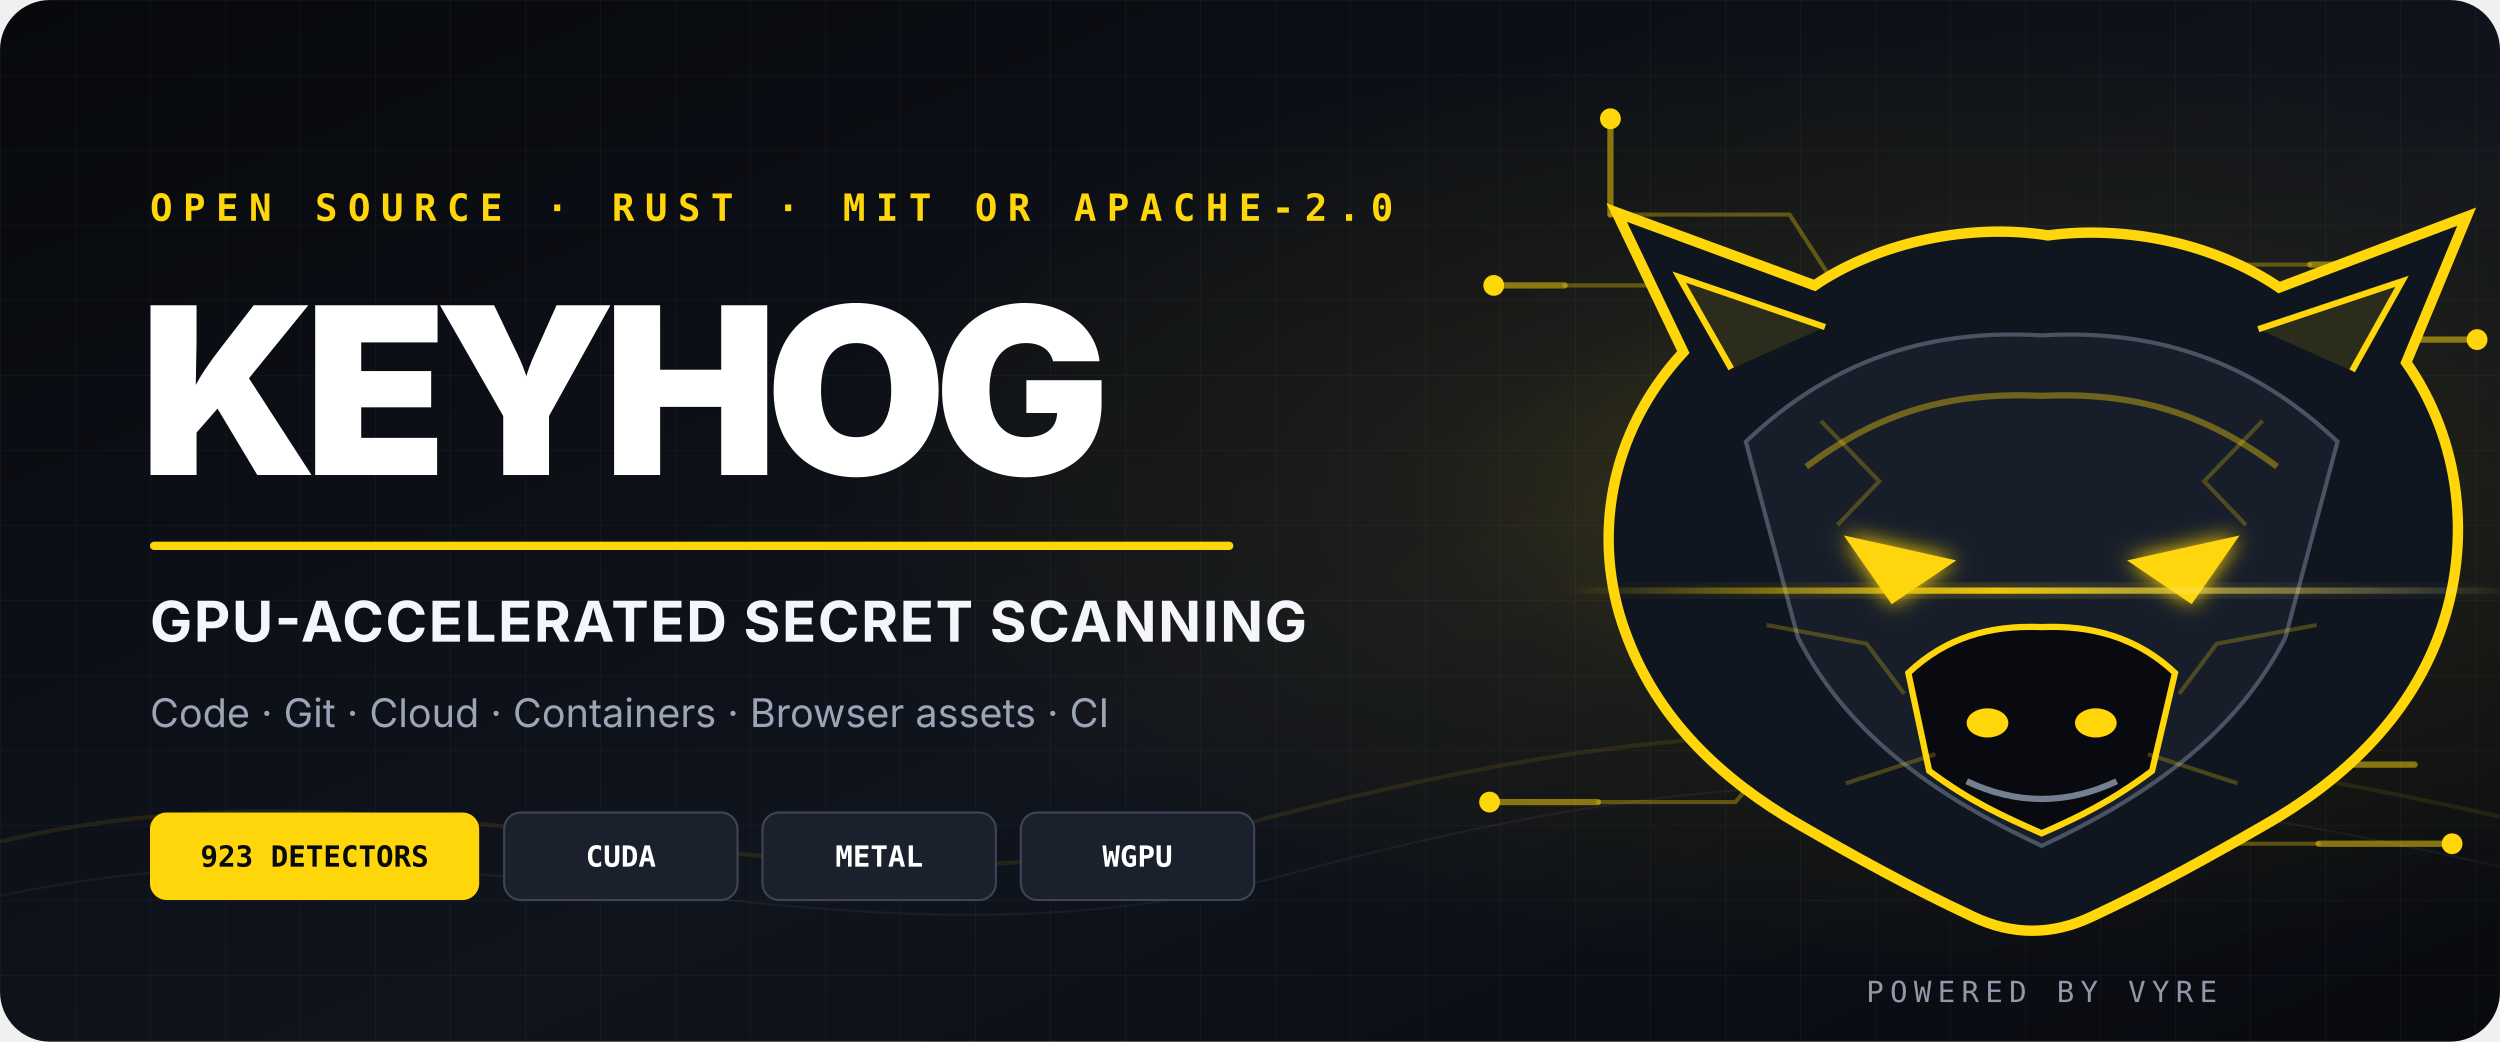
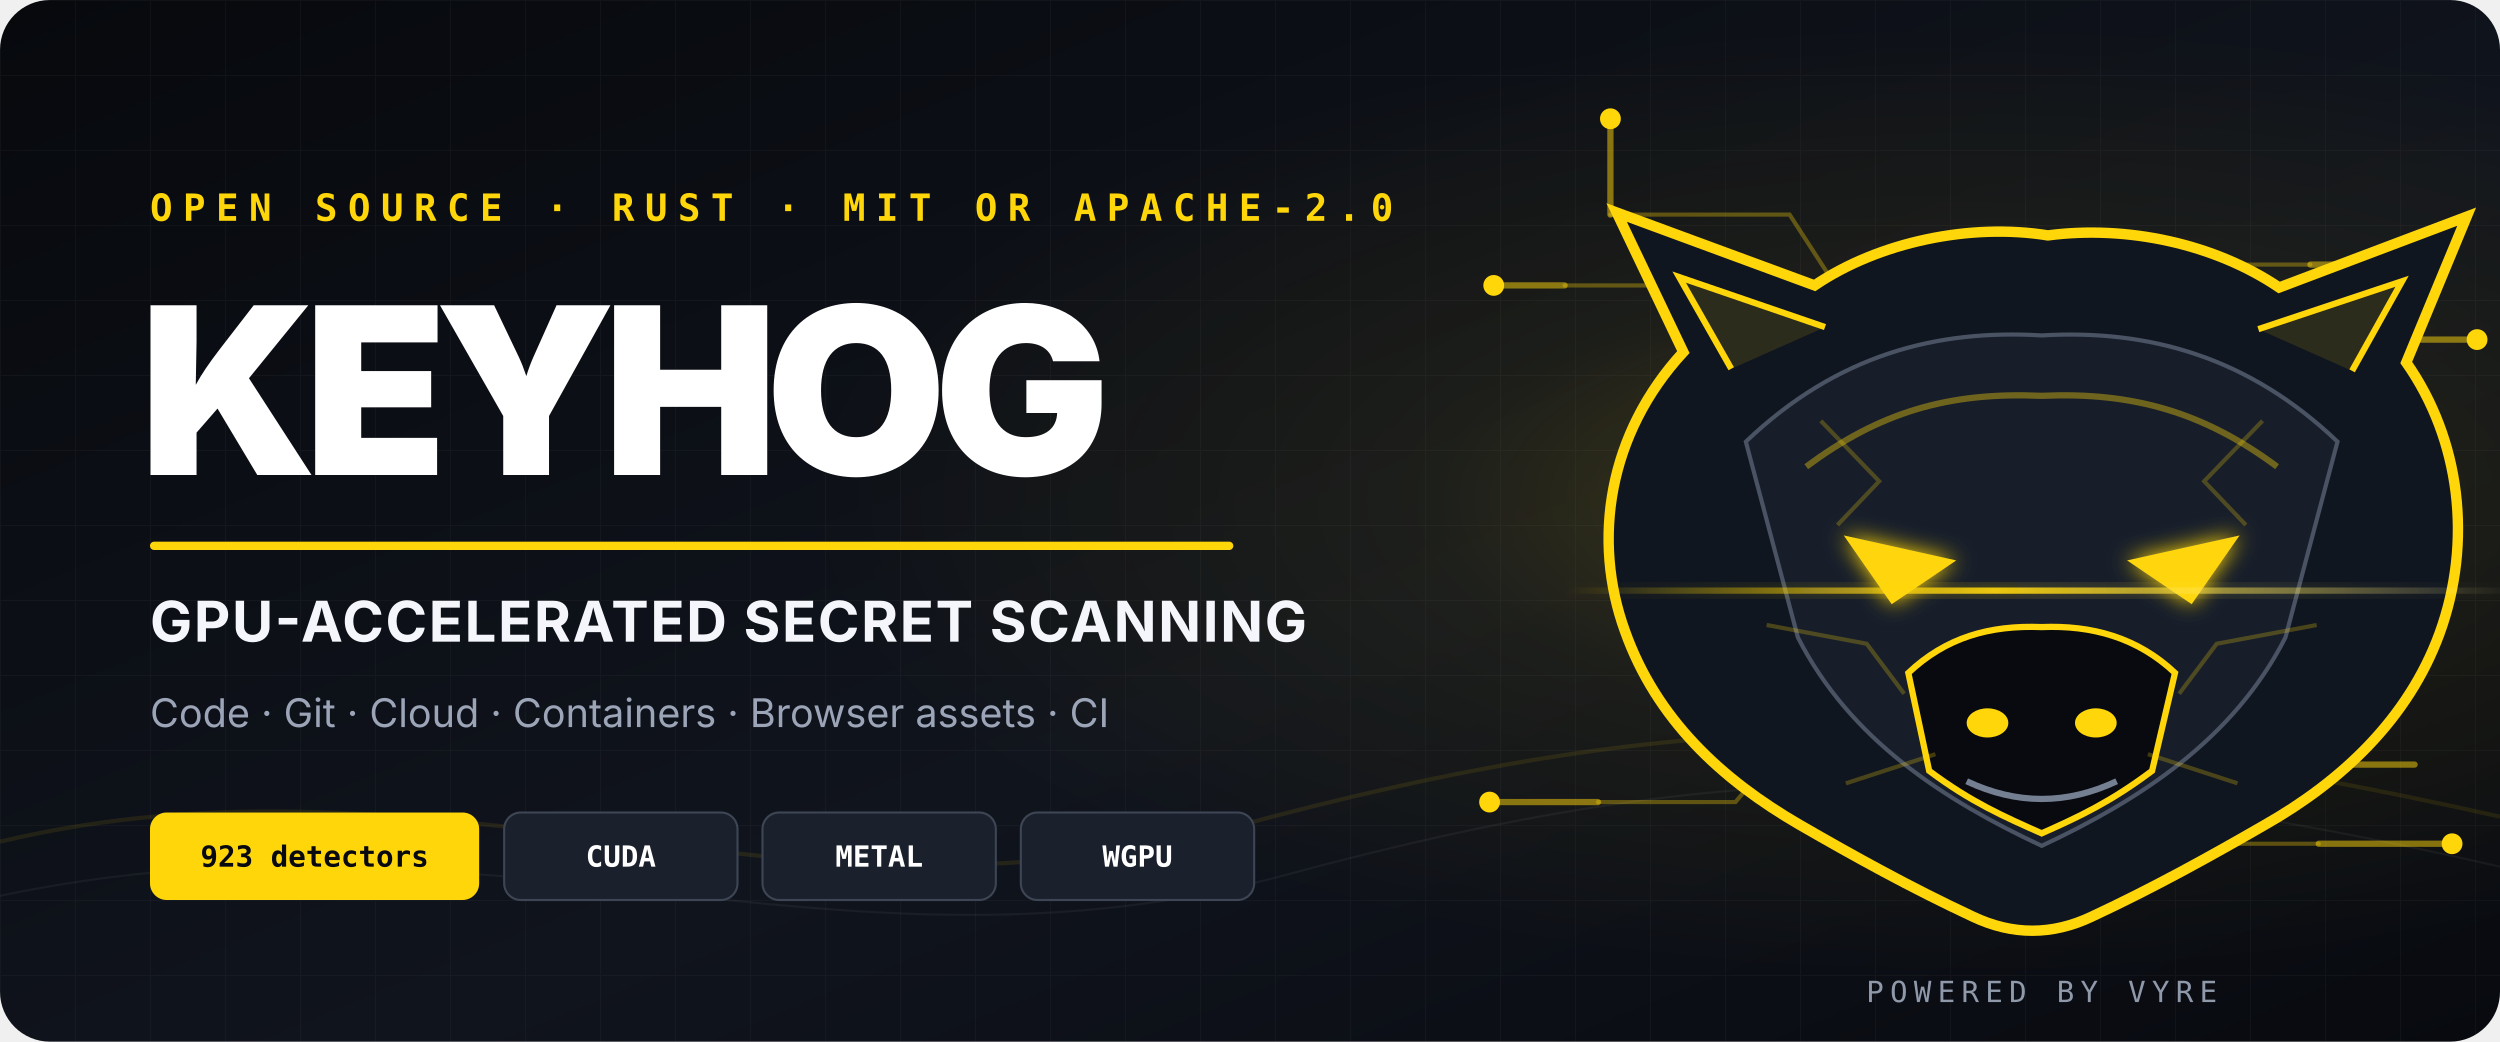
<svg xmlns="http://www.w3.org/2000/svg" viewBox="0 0 1200 500" width="1200" height="500" role="img" aria-label="KeyHog, GPU-accelerated secret scanner powered by Vyre">
  <defs>
    <linearGradient id="bg" x1="0" y1="0" x2="1" y2="1">
      <stop offset="0" stop-color="#07090d" />
      <stop offset="0.58" stop-color="#10141d" />
      <stop offset="1" stop-color="#080a0f" />
    </linearGradient>
    <radialGradient id="flare" cx="78%" cy="48%" r="46%">
      <stop offset="0" stop-color="#ffd60a" stop-opacity="0.22" />
      <stop offset="0.45" stop-color="#ffd60a" stop-opacity="0.06" />
      <stop offset="1" stop-color="#ffd60a" stop-opacity="0" />
    </radialGradient>
    <pattern id="grid" width="36" height="36" patternUnits="userSpaceOnUse">
      <path d="M36 0H0V36" fill="none" stroke="#ffffff" stroke-opacity="0.035" stroke-width="1" />
    </pattern>
    <filter id="glow" x="-80%" y="-80%" width="260%" height="260%">
      <feGaussianBlur stdDeviation="5" result="blur" />
      <feMerge>
        <feMergeNode in="blur" />
        <feMergeNode in="SourceGraphic" />
      </feMerge>
    </filter>
    <linearGradient id="scan" x1="0" y1="0" x2="1" y2="0">
      <stop offset="0" stop-color="#ffd60a" stop-opacity="0" />
      <stop offset="0.45" stop-color="#ffd60a" stop-opacity="0.9" />
      <stop offset="1" stop-color="#fff3a0" stop-opacity="0" />
    </linearGradient>
  </defs>
  <rect width="1200" height="500" rx="24" fill="url(#bg)" />
  <rect width="1200" height="500" rx="24" fill="url(#grid)" />
  <rect width="1200" height="500" rx="24" fill="url(#flare)" />
  <path d="M0 404 C210 354 382 454 592 397 S946 335 1200 392" fill="none" stroke="#ffd60a" stroke-opacity="0.09" stroke-width="2" />
  <path d="M0 430 C232 381 403 478 617 420 S967 363 1200 416" fill="none" stroke="#ffffff" stroke-opacity="0.05" stroke-width="1" />
  <g transform="translate(72 82)">
    <text x="0" y="24" fill="#ffd60a" font-family="ui-monospace, SFMono-Regular, Menlo, Consolas, monospace" font-size="18" font-weight="700" letter-spacing="5">OPEN SOURCE · RUST · MIT OR APACHE-2.0</text>
    <text x="-5" y="146" fill="#ffffff" font-family="Inter, ui-sans-serif, system-ui, sans-serif" font-size="112" font-weight="850" letter-spacing="-6">KEYHOG</text>
    <rect x="0" y="178" width="520" height="4" rx="2" fill="#ffd60a" />
    <text x="0" y="226" fill="#f4f6fb" font-family="Inter, ui-sans-serif, system-ui, sans-serif" font-size="27" font-weight="700" letter-spacing="0.8">GPU-ACCELERATED SECRET SCANNING</text>
    <text x="0" y="267" fill="#9ca5b7" font-family="Inter, ui-sans-serif, system-ui, sans-serif" font-size="19">Code · Git · Cloud · Containers · Browser assets · CI</text>
    <g transform="translate(0 308)" font-family="ui-monospace, SFMono-Regular, Menlo, Consolas, monospace" font-size="14" font-weight="700">
      <rect width="158" height="42" rx="8" fill="#ffd60a" />
-       <text x="79" y="26" text-anchor="middle" fill="#080a0f">923 DETECTORS</text>
+       <text x="79" y="26" text-anchor="middle" fill="#080a0f">923 detectors</text>
      <rect x="170" width="112" height="42" rx="8" fill="#1a202c" stroke="#3e4655" />
      <text x="226" y="26" text-anchor="middle" fill="#ffffff">CUDA</text>
      <rect x="294" width="112" height="42" rx="8" fill="#1a202c" stroke="#3e4655" />
      <text x="350" y="26" text-anchor="middle" fill="#ffffff">METAL</text>
      <rect x="418" width="112" height="42" rx="8" fill="#1a202c" stroke="#3e4655" />
      <text x="474" y="26" text-anchor="middle" fill="#ffffff">WGPU</text>
    </g>
  </g>
  <g transform="translate(715 55)">
    <g fill="none" stroke-linecap="round">
      <path d="M36 82H2M58 48V2M394 72h60M420 108h54M52 330H0M398 350h64M410 312h34" stroke="#ffd60a" stroke-opacity="0.5" stroke-width="3" />
      <path d="M36 82h65l31 35M58 48h86l22 34M394 72h-62l-28 34M420 108h-65l-26 30M52 330h66l31-37M398 350h-70l-30-35M410 312h-54l-26-23" stroke="#ffd60a" stroke-opacity="0.32" stroke-width="2" />
      <circle cx="2" cy="82" r="5" fill="#ffd60a" stroke="none" />
      <circle cx="58" cy="2" r="5" fill="#ffd60a" stroke="none" />
      <circle cx="454" cy="72" r="5" fill="#ffd60a" stroke="none" />
      <circle cx="474" cy="108" r="5" fill="#ffd60a" stroke="none" />
      <circle cx="0" cy="330" r="5" fill="#ffd60a" stroke="none" />
      <circle cx="462" cy="350" r="5" fill="#ffd60a" stroke="none" />
    </g>
    <path d="M93 114 L61 47 L156 82 C187 61 231 52 268 58 C306 53 348 62 379 83 L469 49 L440 119 C466 156 472 205 456 249 C441 290 409 320 372 341 C346 356 319 371 289 385 C270 394 251 394 232 385 C202 371 175 356 149 341 C111 319 80 290 65 248 C49 204 57 153 93 114Z" fill="#101620" stroke="#ffd60a" stroke-width="5" />
    <path d="M116 122L91 78L161 102M414 123L438 80L369 103" fill="#ffd60a" fill-opacity="0.12" stroke="#ffd60a" stroke-width="3" />
    <path d="M123 157 C167 115 215 103 265 106 C316 103 364 116 407 157 L382 251 C357 300 312 329 265 351 C218 329 173 300 148 251Z" fill="#171e2a" stroke="#4a5363" stroke-width="2" />
    <path d="M152 169 C187 143 220 133 265 135 C309 133 343 143 378 169" fill="none" stroke="#ffd60a" stroke-opacity="0.38" stroke-width="3" />
    <g filter="url(#glow)">
      <path d="M170 202L224 214L193 235Z" fill="#ffd60a" />
      <path d="M360 202L306 214L337 235Z" fill="#ffd60a" />
    </g>
    <path d="M201 268 C219 251 240 245 265 246 C289 245 311 251 329 268 L318 315 C298 330 283 337 265 345 C247 337 231 330 211 315Z" fill="#080a0f" stroke="#ffd60a" stroke-width="3" />
    <ellipse cx="239" cy="292" rx="10" ry="7" fill="#ffd60a" />
    <ellipse cx="291" cy="292" rx="10" ry="7" fill="#ffd60a" />
    <path d="M229 320 Q265 337 301 320" fill="none" stroke="#747f91" stroke-width="3" />
    <g fill="none" stroke="#ffd60a" stroke-opacity="0.24" stroke-width="2">
      <path d="M159 147L187 176L167 197M371 147L343 176L363 197" />
      <path d="M133 245L181 254L199 278M397 245L349 254L331 278" />
      <path d="M171 321L214 307M359 321L316 307" />
    </g>
    <rect x="38" y="227" width="454" height="3" fill="url(#scan)" filter="url(#glow)" />
    <text x="265" y="426" text-anchor="middle" fill="#8f99aa" font-family="ui-monospace, SFMono-Regular, Menlo, Consolas, monospace" font-size="14" letter-spacing="3">POWERED BY VYRE</text>
  </g>
</svg>
